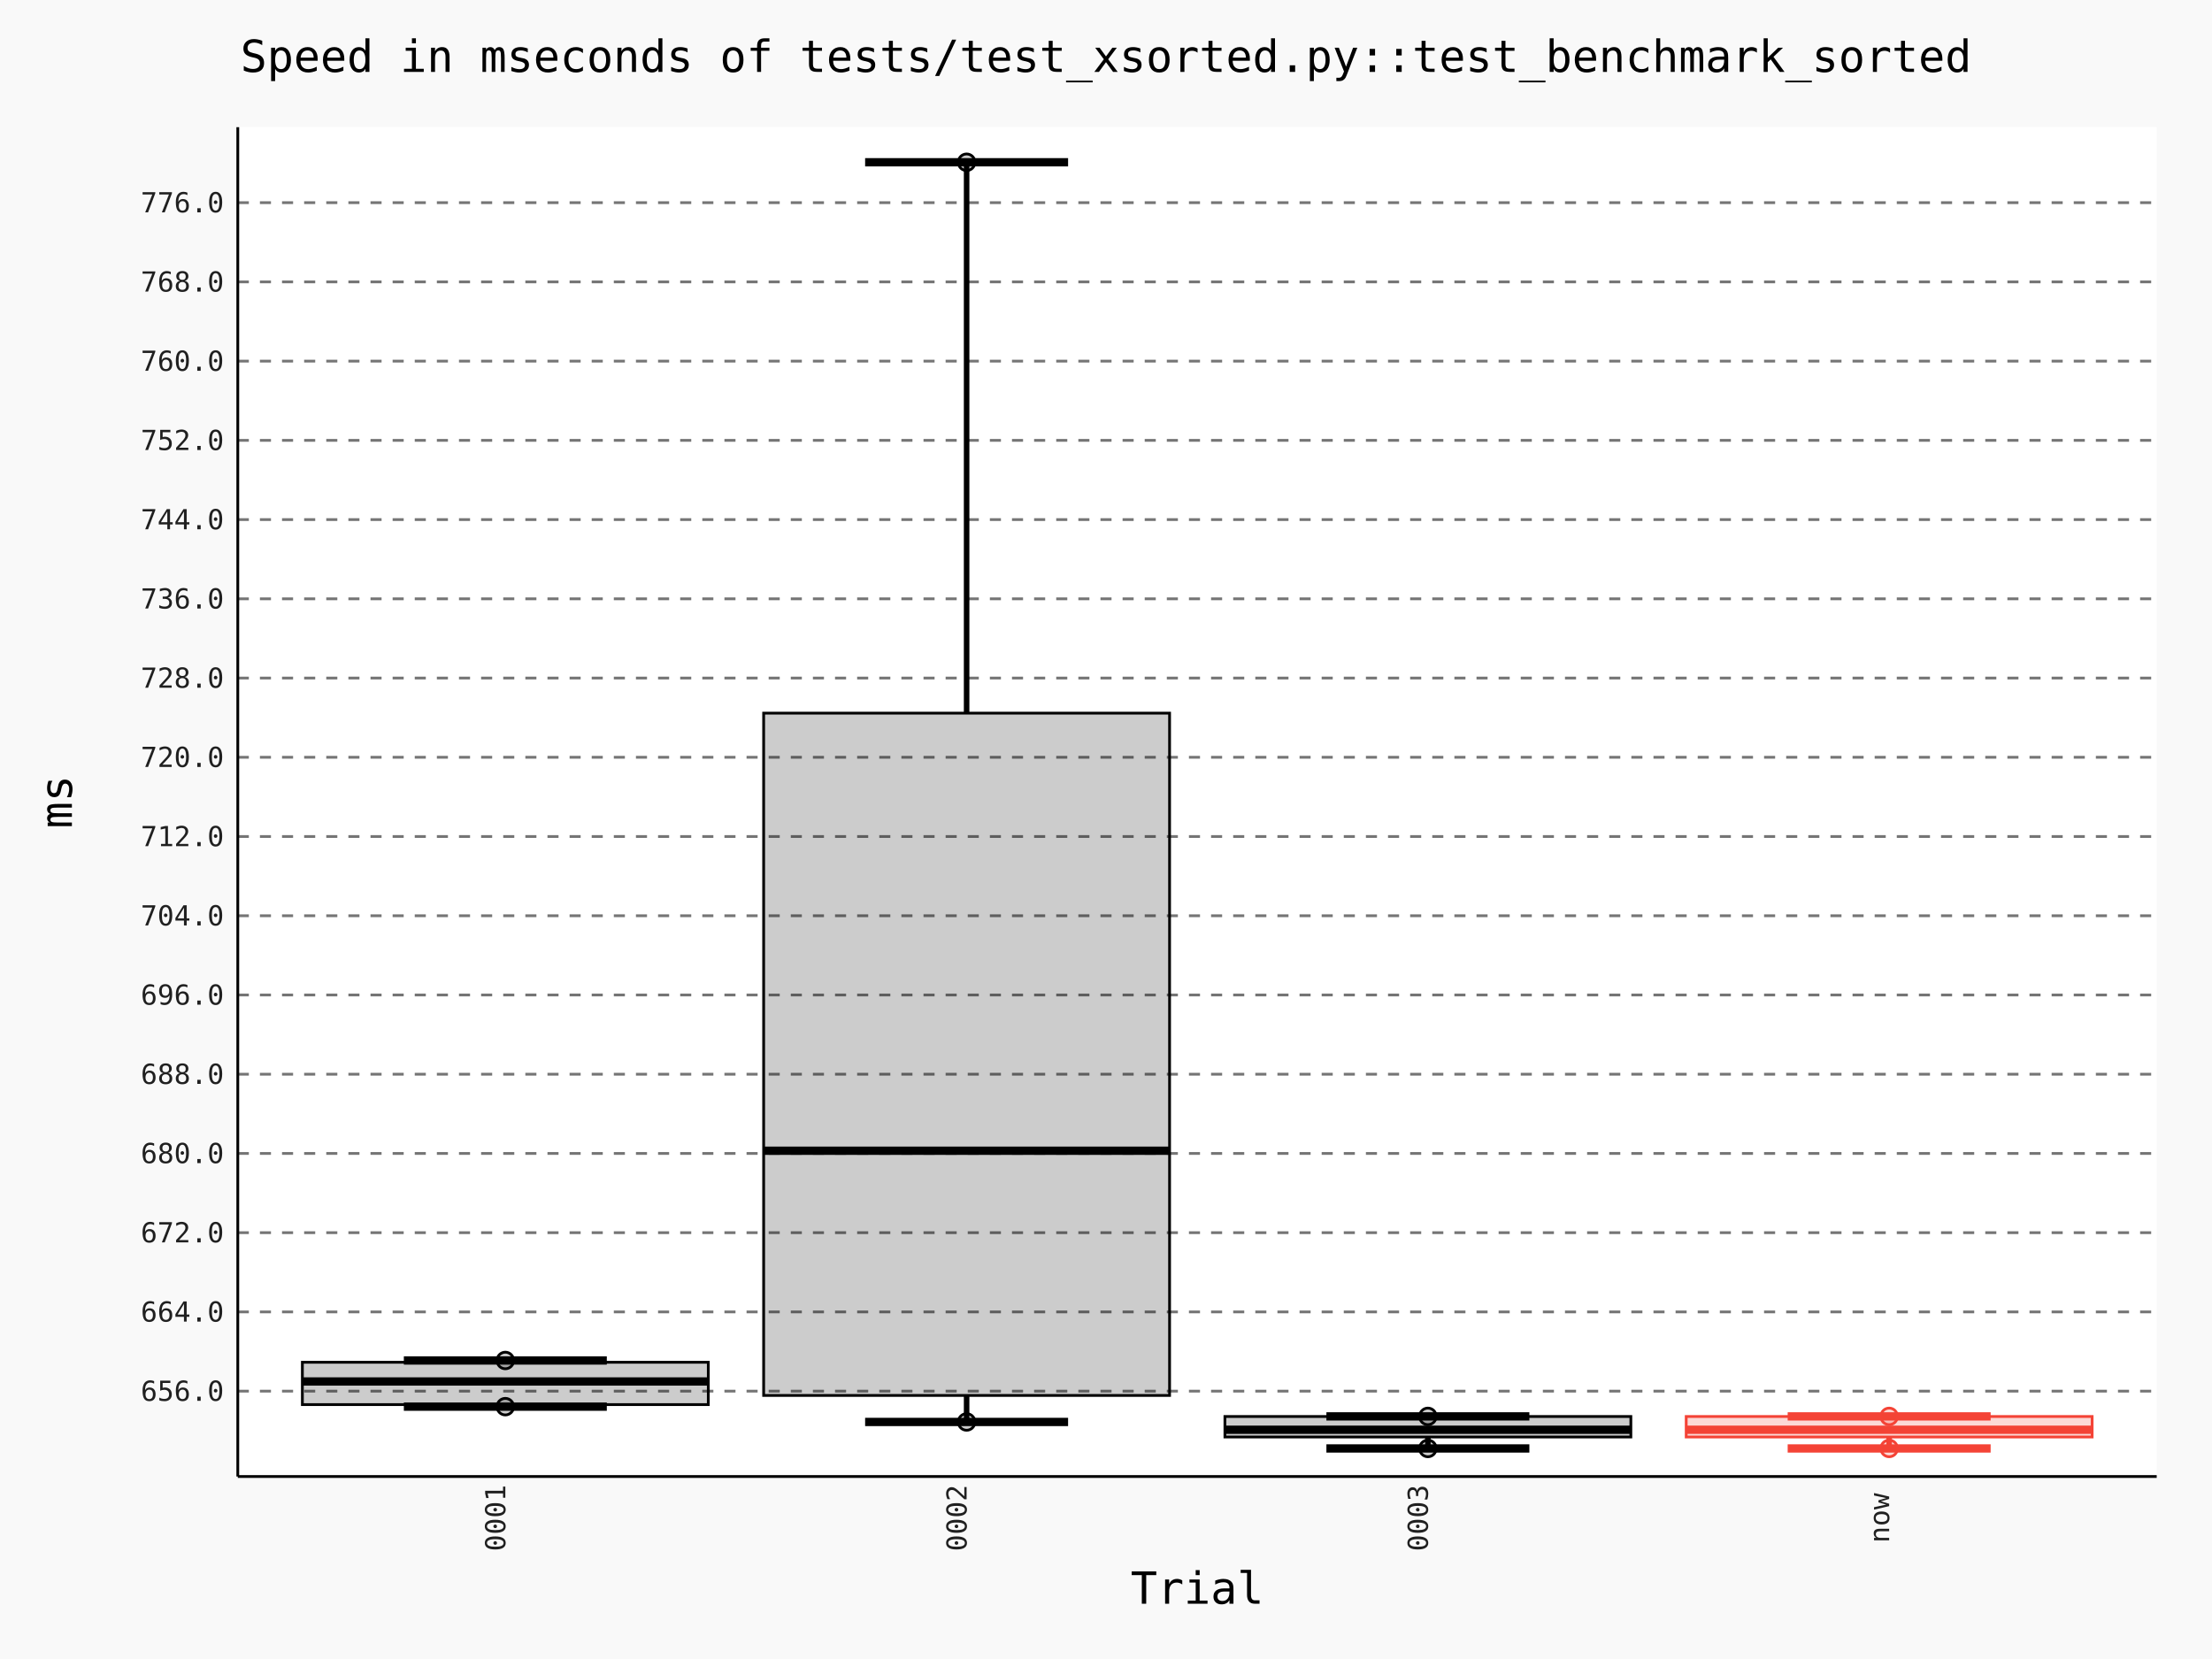
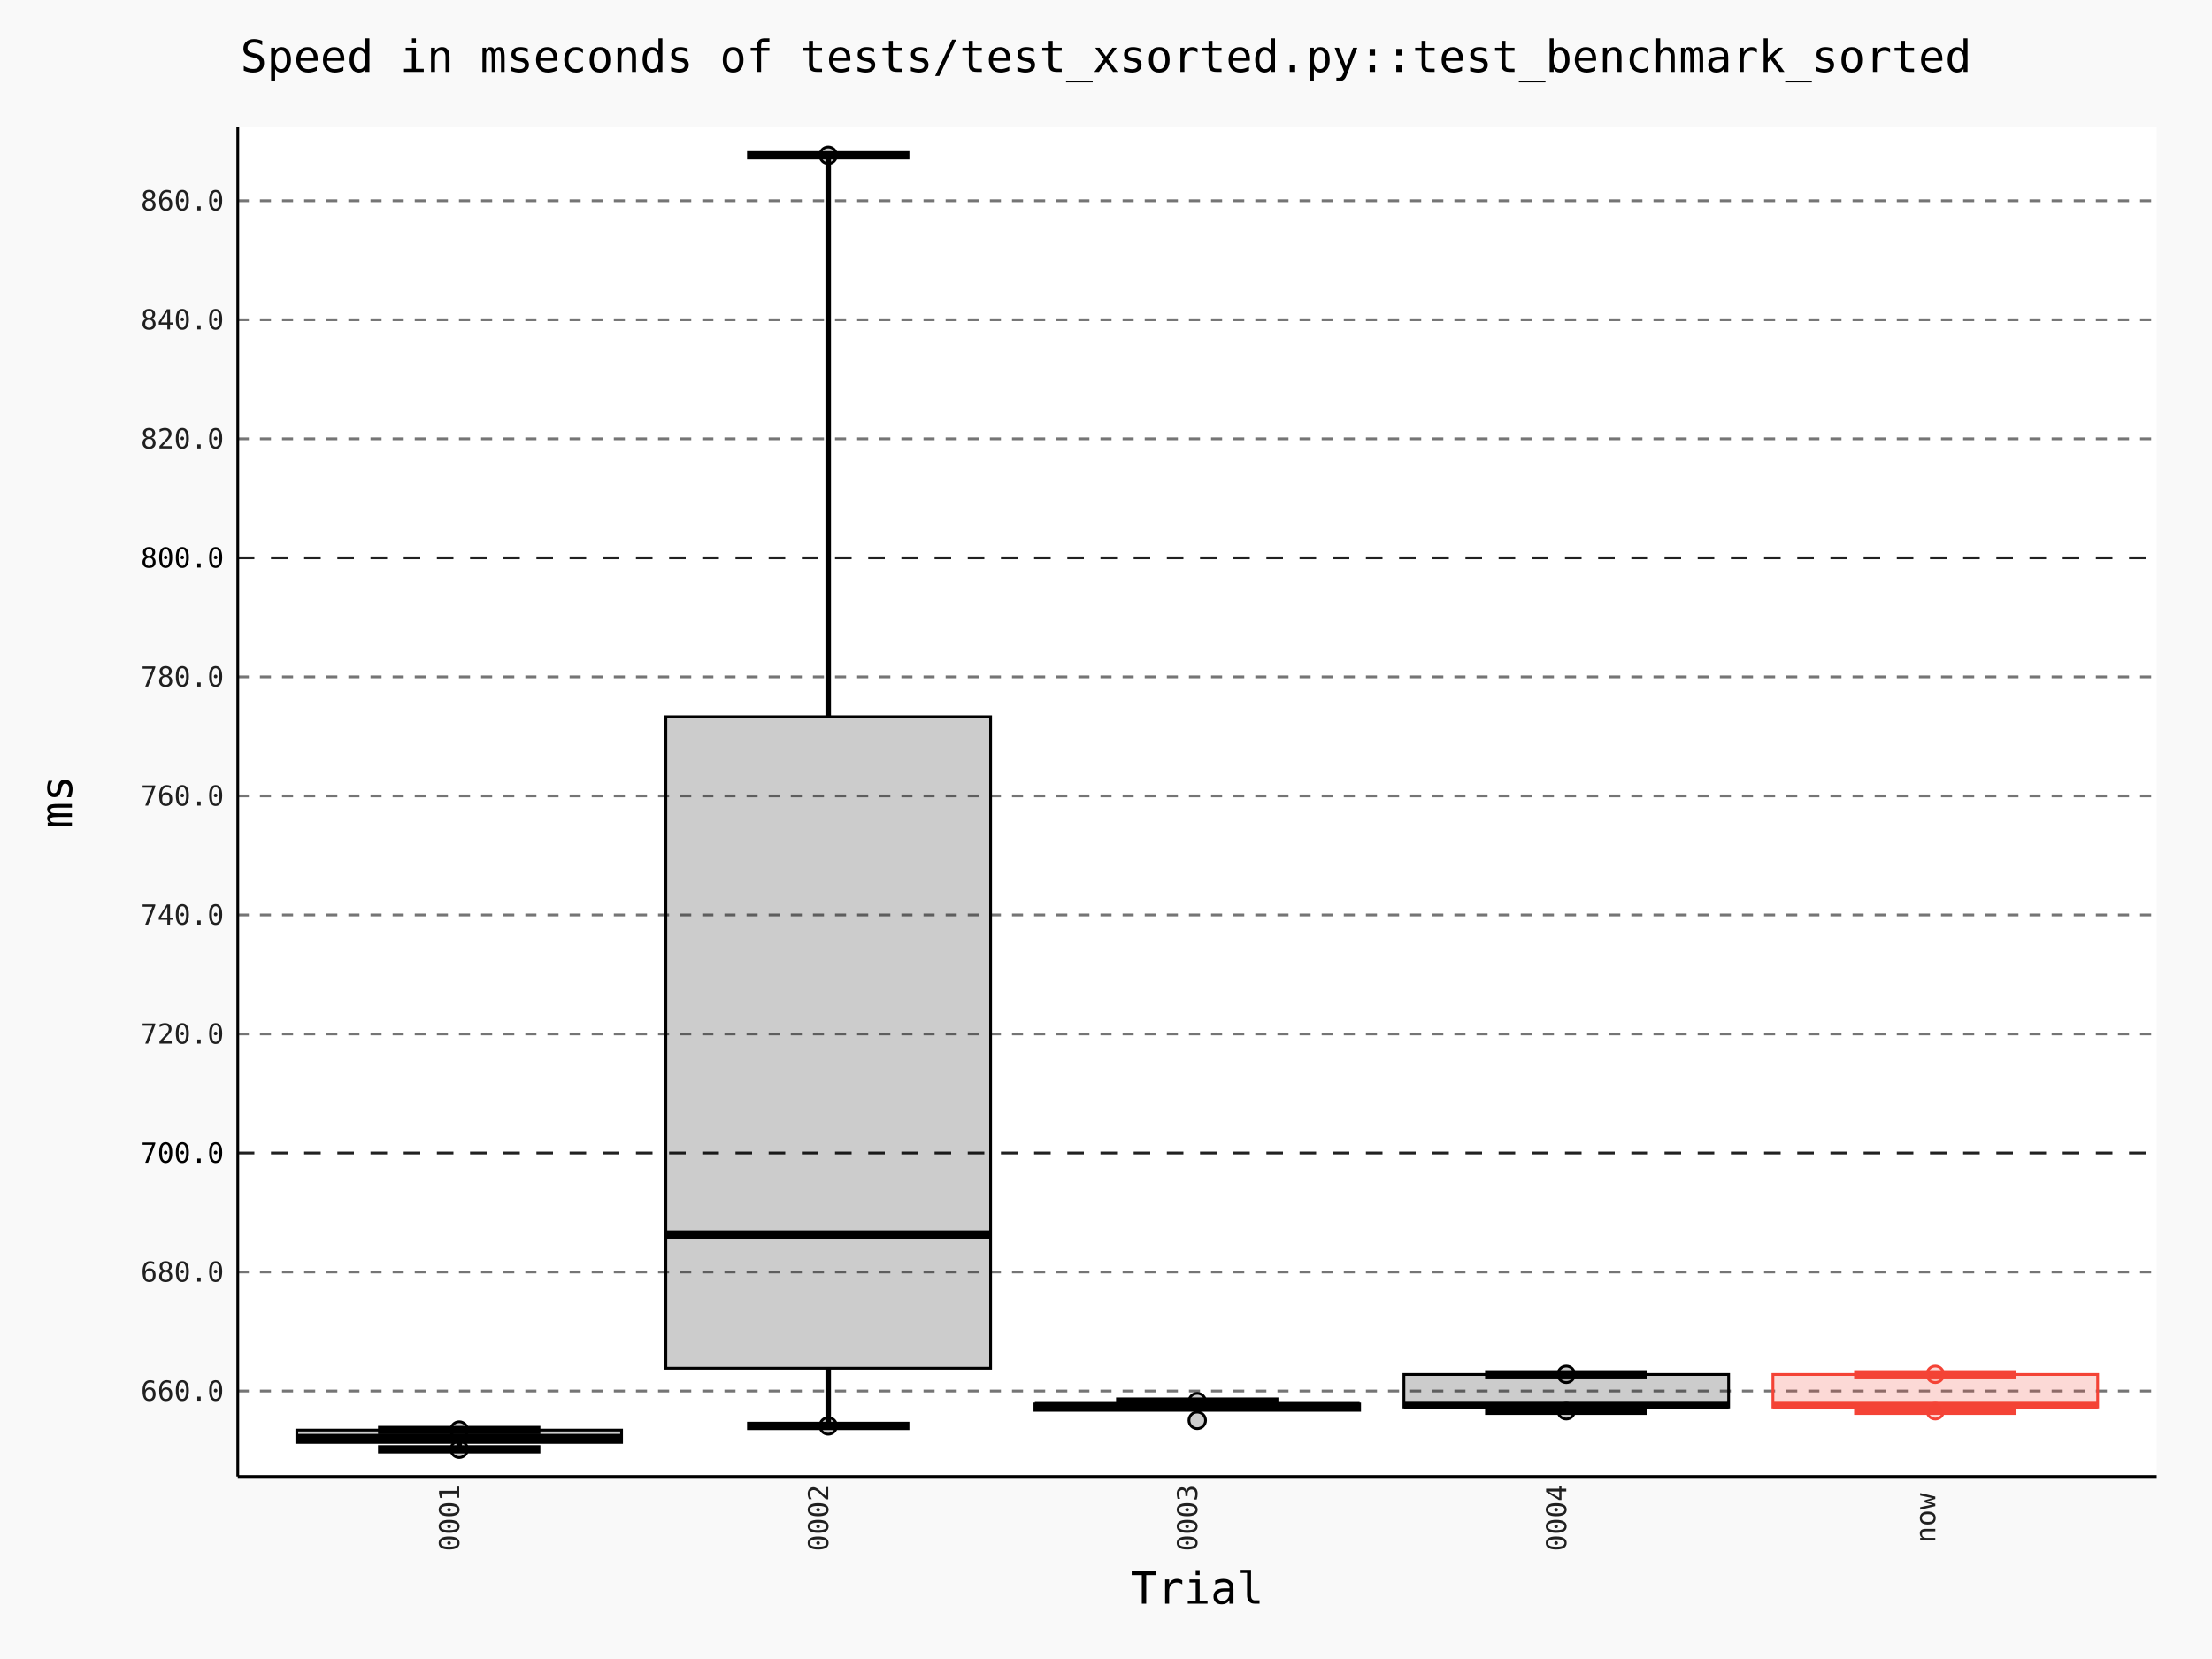
- <svg xmlns="http://www.w3.org/2000/svg" class="pygal-chart" id="chart-46edf486-dae3-48c9-9bb6-a7878a535e62" viewBox="0 0 800 600">
+ <svg xmlns="http://www.w3.org/2000/svg" class="pygal-chart" id="chart-aeb1b920-3b83-4a98-8e5c-ac7447470a45" viewBox="0 0 800 600">
  <defs>
-     <style type="text/css">#chart-46edf486-dae3-48c9-9bb6-a7878a535e62{-webkit-user-select:none;-webkit-font-smoothing:antialiased;font-family:Consolas,"Deja Vu Sans Mono","Bitstream Vera Sans Mono","Courier New",monospace}#chart-46edf486-dae3-48c9-9bb6-a7878a535e62 .title{font-family:Consolas,"Deja Vu Sans Mono","Bitstream Vera Sans Mono","Courier New",monospace;font-size:16px}#chart-46edf486-dae3-48c9-9bb6-a7878a535e62 .legends .legend text{font-family:Consolas,"Deja Vu Sans Mono","Bitstream Vera Sans Mono","Courier New",monospace;font-size:14px}#chart-46edf486-dae3-48c9-9bb6-a7878a535e62 .axis text{font-family:Consolas,"Deja Vu Sans Mono","Bitstream Vera Sans Mono","Courier New",monospace;font-size:10px}#chart-46edf486-dae3-48c9-9bb6-a7878a535e62 .axis text.major{font-family:Consolas,"Deja Vu Sans Mono","Bitstream Vera Sans Mono","Courier New",monospace;font-size:10px}#chart-46edf486-dae3-48c9-9bb6-a7878a535e62 .series text{font-family:Consolas,"Deja Vu Sans Mono","Bitstream Vera Sans Mono","Courier New",monospace;font-size:8px}#chart-46edf486-dae3-48c9-9bb6-a7878a535e62 .tooltip{font-family:Consolas,"Deja Vu Sans Mono","Bitstream Vera Sans Mono","Courier New",monospace;font-size:14px}#chart-46edf486-dae3-48c9-9bb6-a7878a535e62 text.no_data{font-family:Consolas,"Deja Vu Sans Mono","Bitstream Vera Sans Mono","Courier New",monospace;font-size:64px}
- #chart-46edf486-dae3-48c9-9bb6-a7878a535e62{background-color:rgba(249,249,249,1)}#chart-46edf486-dae3-48c9-9bb6-a7878a535e62 path,#chart-46edf486-dae3-48c9-9bb6-a7878a535e62 line,#chart-46edf486-dae3-48c9-9bb6-a7878a535e62 rect,#chart-46edf486-dae3-48c9-9bb6-a7878a535e62 circle{-webkit-transition:150ms;-moz-transition:150ms;transition:150ms}#chart-46edf486-dae3-48c9-9bb6-a7878a535e62 .graph &gt; .background{fill:rgba(249,249,249,1)}#chart-46edf486-dae3-48c9-9bb6-a7878a535e62 .plot &gt; .background{fill:rgba(255,255,255,1)}#chart-46edf486-dae3-48c9-9bb6-a7878a535e62 .graph{fill:rgba(0,0,0,.87)}#chart-46edf486-dae3-48c9-9bb6-a7878a535e62 text.no_data{fill:rgba(0,0,0,1)}#chart-46edf486-dae3-48c9-9bb6-a7878a535e62 .title{fill:rgba(0,0,0,1)}#chart-46edf486-dae3-48c9-9bb6-a7878a535e62 .legends .legend text{fill:rgba(0,0,0,.87)}#chart-46edf486-dae3-48c9-9bb6-a7878a535e62 .legends .legend:hover text{fill:rgba(0,0,0,1)}#chart-46edf486-dae3-48c9-9bb6-a7878a535e62 .axis .line{stroke:rgba(0,0,0,1)}#chart-46edf486-dae3-48c9-9bb6-a7878a535e62 .axis .guide.line{stroke:rgba(0,0,0,.54)}#chart-46edf486-dae3-48c9-9bb6-a7878a535e62 .axis .major.line{stroke:rgba(0,0,0,.87)}#chart-46edf486-dae3-48c9-9bb6-a7878a535e62 .axis text.major{fill:rgba(0,0,0,1)}#chart-46edf486-dae3-48c9-9bb6-a7878a535e62 .axis.y .guides:hover .guide.line,#chart-46edf486-dae3-48c9-9bb6-a7878a535e62 .line-graph .axis.x .guides:hover .guide.line,#chart-46edf486-dae3-48c9-9bb6-a7878a535e62 .stackedline-graph .axis.x .guides:hover .guide.line,#chart-46edf486-dae3-48c9-9bb6-a7878a535e62 .xy-graph .axis.x .guides:hover .guide.line{stroke:rgba(0,0,0,1)}#chart-46edf486-dae3-48c9-9bb6-a7878a535e62 .axis .guides:hover text{fill:rgba(0,0,0,1)}#chart-46edf486-dae3-48c9-9bb6-a7878a535e62 .reactive{fill-opacity:.7}#chart-46edf486-dae3-48c9-9bb6-a7878a535e62 .reactive.active,#chart-46edf486-dae3-48c9-9bb6-a7878a535e62 .active .reactive{fill-opacity:.8;stroke-width:4}#chart-46edf486-dae3-48c9-9bb6-a7878a535e62 .series text{fill:rgba(0,0,0,1)}#chart-46edf486-dae3-48c9-9bb6-a7878a535e62 .tooltip rect{fill:rgba(255,255,255,1);stroke:rgba(0,0,0,1);-webkit-transition:opacity 150ms;-moz-transition:opacity 150ms;transition:opacity 150ms}#chart-46edf486-dae3-48c9-9bb6-a7878a535e62 .tooltip .label{fill:rgba(0,0,0,.87)}#chart-46edf486-dae3-48c9-9bb6-a7878a535e62 .tooltip .label{fill:rgba(0,0,0,.87)}#chart-46edf486-dae3-48c9-9bb6-a7878a535e62 .tooltip .legend{font-size:.8em;fill:rgba(0,0,0,.54)}#chart-46edf486-dae3-48c9-9bb6-a7878a535e62 .tooltip .x_label{font-size:.6em;fill:rgba(0,0,0,1)}#chart-46edf486-dae3-48c9-9bb6-a7878a535e62 .tooltip .value{font-size:1.5em}#chart-46edf486-dae3-48c9-9bb6-a7878a535e62 .map-element{fill:rgba(0,0,0,.87);stroke:rgba(0,0,0,.54) !important;opacity:.9;stroke-width:3;-webkit-transition:opacity 150ms;-moz-transition:opacity 150ms;transition:opacity 150ms}#chart-46edf486-dae3-48c9-9bb6-a7878a535e62 .map-element:hover{opacity:1;stroke-width:10}#chart-46edf486-dae3-48c9-9bb6-a7878a535e62 .color-0,#chart-46edf486-dae3-48c9-9bb6-a7878a535e62 .color-0 a:visited{stroke:#000000;fill:#000000}#chart-46edf486-dae3-48c9-9bb6-a7878a535e62 .color-1,#chart-46edf486-dae3-48c9-9bb6-a7878a535e62 .color-1 a:visited{stroke:#000000;fill:#000000}#chart-46edf486-dae3-48c9-9bb6-a7878a535e62 .color-2,#chart-46edf486-dae3-48c9-9bb6-a7878a535e62 .color-2 a:visited{stroke:#000000;fill:#000000}#chart-46edf486-dae3-48c9-9bb6-a7878a535e62 .color-3,#chart-46edf486-dae3-48c9-9bb6-a7878a535e62 .color-3 a:visited{stroke:#F44336;fill:#F44336}#chart-46edf486-dae3-48c9-9bb6-a7878a535e62 .text-overlay .color-0 text{fill:white}#chart-46edf486-dae3-48c9-9bb6-a7878a535e62 .text-overlay .color-1 text{fill:white}#chart-46edf486-dae3-48c9-9bb6-a7878a535e62 .text-overlay .color-2 text{fill:white}#chart-46edf486-dae3-48c9-9bb6-a7878a535e62 .text-overlay .color-3 text{fill:black}
- #chart-46edf486-dae3-48c9-9bb6-a7878a535e62 text.no_data{text-anchor:middle}#chart-46edf486-dae3-48c9-9bb6-a7878a535e62 .guide.line{fill-opacity:0}#chart-46edf486-dae3-48c9-9bb6-a7878a535e62 .centered{text-anchor:middle}#chart-46edf486-dae3-48c9-9bb6-a7878a535e62 .title{text-anchor:middle}#chart-46edf486-dae3-48c9-9bb6-a7878a535e62 .legends .legend text{fill-opacity:1}#chart-46edf486-dae3-48c9-9bb6-a7878a535e62 .axis.x text{text-anchor:middle}#chart-46edf486-dae3-48c9-9bb6-a7878a535e62 .axis.x:not(.web) text[transform]{text-anchor:start}#chart-46edf486-dae3-48c9-9bb6-a7878a535e62 .axis.y text{text-anchor:end}#chart-46edf486-dae3-48c9-9bb6-a7878a535e62 .axis.y2 text{text-anchor:start}#chart-46edf486-dae3-48c9-9bb6-a7878a535e62 .axis .guide.line{stroke-dasharray:4,4}#chart-46edf486-dae3-48c9-9bb6-a7878a535e62 .axis .major.guide.line{stroke-dasharray:6,6}#chart-46edf486-dae3-48c9-9bb6-a7878a535e62 .horizontal .axis.y .guide.line,#chart-46edf486-dae3-48c9-9bb6-a7878a535e62 .horizontal .axis.y2 .guide.line,#chart-46edf486-dae3-48c9-9bb6-a7878a535e62 .vertical .axis.x .guide.line{opacity:0}#chart-46edf486-dae3-48c9-9bb6-a7878a535e62 .horizontal .axis.always_show .guide.line,#chart-46edf486-dae3-48c9-9bb6-a7878a535e62 .vertical .axis.always_show .guide.line{opacity:1 !important}#chart-46edf486-dae3-48c9-9bb6-a7878a535e62 .axis.y .guides:hover .guide.line,#chart-46edf486-dae3-48c9-9bb6-a7878a535e62 .axis.y2 .guides:hover .guide.line,#chart-46edf486-dae3-48c9-9bb6-a7878a535e62 .axis.x .guides:hover .guide.line{opacity:1}#chart-46edf486-dae3-48c9-9bb6-a7878a535e62 .axis .guides:hover text{opacity:1}#chart-46edf486-dae3-48c9-9bb6-a7878a535e62 .nofill{fill:none}#chart-46edf486-dae3-48c9-9bb6-a7878a535e62 .subtle-fill{fill-opacity:.2}#chart-46edf486-dae3-48c9-9bb6-a7878a535e62 .dot{stroke-width:1px;fill-opacity:1}#chart-46edf486-dae3-48c9-9bb6-a7878a535e62 .dot.active{stroke-width:5px}#chart-46edf486-dae3-48c9-9bb6-a7878a535e62 .dot.negative{fill:transparent}#chart-46edf486-dae3-48c9-9bb6-a7878a535e62 text,#chart-46edf486-dae3-48c9-9bb6-a7878a535e62 tspan{stroke:none !important}#chart-46edf486-dae3-48c9-9bb6-a7878a535e62 .series text.active{opacity:1}#chart-46edf486-dae3-48c9-9bb6-a7878a535e62 .tooltip rect{fill-opacity:.95;stroke-width:.5}#chart-46edf486-dae3-48c9-9bb6-a7878a535e62 .tooltip text{fill-opacity:1}
+     <style type="text/css">#chart-aeb1b920-3b83-4a98-8e5c-ac7447470a45{-webkit-user-select:none;-webkit-font-smoothing:antialiased;font-family:Consolas,"Deja Vu Sans Mono","Bitstream Vera Sans Mono","Courier New",monospace}#chart-aeb1b920-3b83-4a98-8e5c-ac7447470a45 .title{font-family:Consolas,"Deja Vu Sans Mono","Bitstream Vera Sans Mono","Courier New",monospace;font-size:16px}#chart-aeb1b920-3b83-4a98-8e5c-ac7447470a45 .legends .legend text{font-family:Consolas,"Deja Vu Sans Mono","Bitstream Vera Sans Mono","Courier New",monospace;font-size:14px}#chart-aeb1b920-3b83-4a98-8e5c-ac7447470a45 .axis text{font-family:Consolas,"Deja Vu Sans Mono","Bitstream Vera Sans Mono","Courier New",monospace;font-size:10px}#chart-aeb1b920-3b83-4a98-8e5c-ac7447470a45 .axis text.major{font-family:Consolas,"Deja Vu Sans Mono","Bitstream Vera Sans Mono","Courier New",monospace;font-size:10px}#chart-aeb1b920-3b83-4a98-8e5c-ac7447470a45 .series text{font-family:Consolas,"Deja Vu Sans Mono","Bitstream Vera Sans Mono","Courier New",monospace;font-size:8px}#chart-aeb1b920-3b83-4a98-8e5c-ac7447470a45 .tooltip{font-family:Consolas,"Deja Vu Sans Mono","Bitstream Vera Sans Mono","Courier New",monospace;font-size:14px}#chart-aeb1b920-3b83-4a98-8e5c-ac7447470a45 text.no_data{font-family:Consolas,"Deja Vu Sans Mono","Bitstream Vera Sans Mono","Courier New",monospace;font-size:64px}
+ #chart-aeb1b920-3b83-4a98-8e5c-ac7447470a45{background-color:rgba(249,249,249,1)}#chart-aeb1b920-3b83-4a98-8e5c-ac7447470a45 path,#chart-aeb1b920-3b83-4a98-8e5c-ac7447470a45 line,#chart-aeb1b920-3b83-4a98-8e5c-ac7447470a45 rect,#chart-aeb1b920-3b83-4a98-8e5c-ac7447470a45 circle{-webkit-transition:150ms;-moz-transition:150ms;transition:150ms}#chart-aeb1b920-3b83-4a98-8e5c-ac7447470a45 .graph &gt; .background{fill:rgba(249,249,249,1)}#chart-aeb1b920-3b83-4a98-8e5c-ac7447470a45 .plot &gt; .background{fill:rgba(255,255,255,1)}#chart-aeb1b920-3b83-4a98-8e5c-ac7447470a45 .graph{fill:rgba(0,0,0,.87)}#chart-aeb1b920-3b83-4a98-8e5c-ac7447470a45 text.no_data{fill:rgba(0,0,0,1)}#chart-aeb1b920-3b83-4a98-8e5c-ac7447470a45 .title{fill:rgba(0,0,0,1)}#chart-aeb1b920-3b83-4a98-8e5c-ac7447470a45 .legends .legend text{fill:rgba(0,0,0,.87)}#chart-aeb1b920-3b83-4a98-8e5c-ac7447470a45 .legends .legend:hover text{fill:rgba(0,0,0,1)}#chart-aeb1b920-3b83-4a98-8e5c-ac7447470a45 .axis .line{stroke:rgba(0,0,0,1)}#chart-aeb1b920-3b83-4a98-8e5c-ac7447470a45 .axis .guide.line{stroke:rgba(0,0,0,.54)}#chart-aeb1b920-3b83-4a98-8e5c-ac7447470a45 .axis .major.line{stroke:rgba(0,0,0,.87)}#chart-aeb1b920-3b83-4a98-8e5c-ac7447470a45 .axis text.major{fill:rgba(0,0,0,1)}#chart-aeb1b920-3b83-4a98-8e5c-ac7447470a45 .axis.y .guides:hover .guide.line,#chart-aeb1b920-3b83-4a98-8e5c-ac7447470a45 .line-graph .axis.x .guides:hover .guide.line,#chart-aeb1b920-3b83-4a98-8e5c-ac7447470a45 .stackedline-graph .axis.x .guides:hover .guide.line,#chart-aeb1b920-3b83-4a98-8e5c-ac7447470a45 .xy-graph .axis.x .guides:hover .guide.line{stroke:rgba(0,0,0,1)}#chart-aeb1b920-3b83-4a98-8e5c-ac7447470a45 .axis .guides:hover text{fill:rgba(0,0,0,1)}#chart-aeb1b920-3b83-4a98-8e5c-ac7447470a45 .reactive{fill-opacity:.7}#chart-aeb1b920-3b83-4a98-8e5c-ac7447470a45 .reactive.active,#chart-aeb1b920-3b83-4a98-8e5c-ac7447470a45 .active .reactive{fill-opacity:.8;stroke-width:4}#chart-aeb1b920-3b83-4a98-8e5c-ac7447470a45 .series text{fill:rgba(0,0,0,1)}#chart-aeb1b920-3b83-4a98-8e5c-ac7447470a45 .tooltip rect{fill:rgba(255,255,255,1);stroke:rgba(0,0,0,1);-webkit-transition:opacity 150ms;-moz-transition:opacity 150ms;transition:opacity 150ms}#chart-aeb1b920-3b83-4a98-8e5c-ac7447470a45 .tooltip .label{fill:rgba(0,0,0,.87)}#chart-aeb1b920-3b83-4a98-8e5c-ac7447470a45 .tooltip .label{fill:rgba(0,0,0,.87)}#chart-aeb1b920-3b83-4a98-8e5c-ac7447470a45 .tooltip .legend{font-size:.8em;fill:rgba(0,0,0,.54)}#chart-aeb1b920-3b83-4a98-8e5c-ac7447470a45 .tooltip .x_label{font-size:.6em;fill:rgba(0,0,0,1)}#chart-aeb1b920-3b83-4a98-8e5c-ac7447470a45 .tooltip .value{font-size:1.5em}#chart-aeb1b920-3b83-4a98-8e5c-ac7447470a45 .map-element{fill:rgba(0,0,0,.87);stroke:rgba(0,0,0,.54) !important;opacity:.9;stroke-width:3;-webkit-transition:opacity 150ms;-moz-transition:opacity 150ms;transition:opacity 150ms}#chart-aeb1b920-3b83-4a98-8e5c-ac7447470a45 .map-element:hover{opacity:1;stroke-width:10}#chart-aeb1b920-3b83-4a98-8e5c-ac7447470a45 .color-0,#chart-aeb1b920-3b83-4a98-8e5c-ac7447470a45 .color-0 a:visited{stroke:#000000;fill:#000000}#chart-aeb1b920-3b83-4a98-8e5c-ac7447470a45 .color-1,#chart-aeb1b920-3b83-4a98-8e5c-ac7447470a45 .color-1 a:visited{stroke:#000000;fill:#000000}#chart-aeb1b920-3b83-4a98-8e5c-ac7447470a45 .color-2,#chart-aeb1b920-3b83-4a98-8e5c-ac7447470a45 .color-2 a:visited{stroke:#000000;fill:#000000}#chart-aeb1b920-3b83-4a98-8e5c-ac7447470a45 .color-3,#chart-aeb1b920-3b83-4a98-8e5c-ac7447470a45 .color-3 a:visited{stroke:#000000;fill:#000000}#chart-aeb1b920-3b83-4a98-8e5c-ac7447470a45 .color-4,#chart-aeb1b920-3b83-4a98-8e5c-ac7447470a45 .color-4 a:visited{stroke:#F44336;fill:#F44336}#chart-aeb1b920-3b83-4a98-8e5c-ac7447470a45 .text-overlay .color-0 text{fill:white}#chart-aeb1b920-3b83-4a98-8e5c-ac7447470a45 .text-overlay .color-1 text{fill:white}#chart-aeb1b920-3b83-4a98-8e5c-ac7447470a45 .text-overlay .color-2 text{fill:white}#chart-aeb1b920-3b83-4a98-8e5c-ac7447470a45 .text-overlay .color-3 text{fill:white}#chart-aeb1b920-3b83-4a98-8e5c-ac7447470a45 .text-overlay .color-4 text{fill:black}
+ #chart-aeb1b920-3b83-4a98-8e5c-ac7447470a45 text.no_data{text-anchor:middle}#chart-aeb1b920-3b83-4a98-8e5c-ac7447470a45 .guide.line{fill-opacity:0}#chart-aeb1b920-3b83-4a98-8e5c-ac7447470a45 .centered{text-anchor:middle}#chart-aeb1b920-3b83-4a98-8e5c-ac7447470a45 .title{text-anchor:middle}#chart-aeb1b920-3b83-4a98-8e5c-ac7447470a45 .legends .legend text{fill-opacity:1}#chart-aeb1b920-3b83-4a98-8e5c-ac7447470a45 .axis.x text{text-anchor:middle}#chart-aeb1b920-3b83-4a98-8e5c-ac7447470a45 .axis.x:not(.web) text[transform]{text-anchor:start}#chart-aeb1b920-3b83-4a98-8e5c-ac7447470a45 .axis.y text{text-anchor:end}#chart-aeb1b920-3b83-4a98-8e5c-ac7447470a45 .axis.y2 text{text-anchor:start}#chart-aeb1b920-3b83-4a98-8e5c-ac7447470a45 .axis .guide.line{stroke-dasharray:4,4}#chart-aeb1b920-3b83-4a98-8e5c-ac7447470a45 .axis .major.guide.line{stroke-dasharray:6,6}#chart-aeb1b920-3b83-4a98-8e5c-ac7447470a45 .horizontal .axis.y .guide.line,#chart-aeb1b920-3b83-4a98-8e5c-ac7447470a45 .horizontal .axis.y2 .guide.line,#chart-aeb1b920-3b83-4a98-8e5c-ac7447470a45 .vertical .axis.x .guide.line{opacity:0}#chart-aeb1b920-3b83-4a98-8e5c-ac7447470a45 .horizontal .axis.always_show .guide.line,#chart-aeb1b920-3b83-4a98-8e5c-ac7447470a45 .vertical .axis.always_show .guide.line{opacity:1 !important}#chart-aeb1b920-3b83-4a98-8e5c-ac7447470a45 .axis.y .guides:hover .guide.line,#chart-aeb1b920-3b83-4a98-8e5c-ac7447470a45 .axis.y2 .guides:hover .guide.line,#chart-aeb1b920-3b83-4a98-8e5c-ac7447470a45 .axis.x .guides:hover .guide.line{opacity:1}#chart-aeb1b920-3b83-4a98-8e5c-ac7447470a45 .axis .guides:hover text{opacity:1}#chart-aeb1b920-3b83-4a98-8e5c-ac7447470a45 .nofill{fill:none}#chart-aeb1b920-3b83-4a98-8e5c-ac7447470a45 .subtle-fill{fill-opacity:.2}#chart-aeb1b920-3b83-4a98-8e5c-ac7447470a45 .dot{stroke-width:1px;fill-opacity:1}#chart-aeb1b920-3b83-4a98-8e5c-ac7447470a45 .dot.active{stroke-width:5px}#chart-aeb1b920-3b83-4a98-8e5c-ac7447470a45 .dot.negative{fill:transparent}#chart-aeb1b920-3b83-4a98-8e5c-ac7447470a45 text,#chart-aeb1b920-3b83-4a98-8e5c-ac7447470a45 tspan{stroke:none !important}#chart-aeb1b920-3b83-4a98-8e5c-ac7447470a45 .series text.active{opacity:1}#chart-aeb1b920-3b83-4a98-8e5c-ac7447470a45 .tooltip rect{fill-opacity:.95;stroke-width:.5}#chart-aeb1b920-3b83-4a98-8e5c-ac7447470a45 .tooltip text{fill-opacity:1}
.axis.x text{text-anchor:middle !important}.tooltip .value{font-size:1em !important}</style>
  </defs>
  <g class="graph plot-graph vertical">
    <rect class="background" height="600" width="800" x="0" y="0" />
    <g class="plot" transform="translate(86, 46)">
      <rect class="background" height="488" width="694.0" x="0" y="0" />
      <g class="axis y">
        <path class="line" d="M0 488 h694" />
        <g class="guides">
-           <path class="guide line" d="M0 457.124 h694" />
-           <text class="" x="-5" y="460.624">656.0</text>
+           <path class="guide line" d="M0 457.091 h694" />
+           <text class="" x="-5" y="460.591">660.0</text>
        </g>
        <g class="guides">
-           <path class="guide line" d="M0 428.469 h694" />
-           <text class="" x="-5" y="431.969">664.0</text>
+           <path class="guide line" d="M0 414.042 h694" />
+           <text class="" x="-5" y="417.542">680.0</text>
        </g>
        <g class="guides">
-           <path class="guide line" d="M0 399.813 h694" />
-           <text class="" x="-5" y="403.313">672.0</text>
+           <path class="major guide line" d="M0 370.994 h694" />
+           <text class="major" x="-5" y="374.494">700.0</text>
        </g>
        <g class="guides">
-           <path class="guide line" d="M0 371.158 h694" />
-           <text class="" x="-5" y="374.658">680.0</text>
+           <path class="guide line" d="M0 327.945 h694" />
+           <text class="" x="-5" y="331.445">720.0</text>
        </g>
        <g class="guides">
-           <path class="guide line" d="M0 342.503 h694" />
-           <text class="" x="-5" y="346.003">688.0</text>
+           <path class="guide line" d="M0 284.896 h694" />
+           <text class="" x="-5" y="288.396">740.0</text>
        </g>
        <g class="guides">
-           <path class="guide line" d="M0 313.847 h694" />
-           <text class="" x="-5" y="317.347">696.0</text>
+           <path class="guide line" d="M0 241.848 h694" />
+           <text class="" x="-5" y="245.348">760.0</text>
        </g>
        <g class="guides">
-           <path class="guide line" d="M0 285.192 h694" />
-           <text class="" x="-5" y="288.692">704.0</text>
+           <path class="guide line" d="M0 198.799 h694" />
+           <text class="" x="-5" y="202.299">780.0</text>
        </g>
        <g class="guides">
-           <path class="guide line" d="M0 256.537 h694" />
-           <text class="" x="-5" y="260.037">712.0</text>
+           <path class="major guide line" d="M0 155.75 h694" />
+           <text class="major" x="-5" y="159.25">800.0</text>
        </g>
        <g class="guides">
-           <path class="guide line" d="M0 227.881 h694" />
-           <text class="" x="-5" y="231.381">720.0</text>
+           <path class="guide line" d="M0 112.701 h694" />
+           <text class="" x="-5" y="116.201">820.0</text>
        </g>
        <g class="guides">
-           <path class="guide line" d="M0 199.226 h694" />
-           <text class="" x="-5" y="202.726">728.0</text>
+           <path class="guide line" d="M0 69.653 h694" />
+           <text class="" x="-5" y="73.153">840.0</text>
        </g>
        <g class="guides">
-           <path class="guide line" d="M0 170.571 h694" />
-           <text class="" x="-5" y="174.071">736.0</text>
-         </g>
-         <g class="guides">
-           <path class="guide line" d="M0 141.915 h694" />
-           <text class="" x="-5" y="145.415">744.0</text>
-         </g>
-         <g class="guides">
-           <path class="guide line" d="M0 113.26 h694" />
-           <text class="" x="-5" y="116.76">752.0</text>
-         </g>
-         <g class="guides">
-           <path class="guide line" d="M0 84.605 h694" />
-           <text class="" x="-5" y="88.105">760.0</text>
-         </g>
-         <g class="guides">
-           <path class="guide line" d="M0 55.95 h694" />
-           <text class="" x="-5" y="59.45">768.0</text>
-         </g>
-         <g class="guides">
-           <path class="guide line" d="M0 27.294 h694" />
-           <text class="" x="-5" y="30.794">776.0</text>
+           <path class="guide line" d="M0 26.604 h694" />
+           <text class="" x="-5" y="30.104">860.0</text>
        </g>
      </g>
      <g class="axis x">
        <path class="line" d="M0 0 v488" />
        <g class="guides">
-           <path class="guide line" d="M96.76 0 v488" />
-           <text class="" transform="rotate(-90 96.75961 503)" x="96.76" y="503.0">0001</text>
+           <path class="guide line" d="M80.077 0 v488" />
+           <text class="" transform="rotate(-90 80.07692 503)" x="80.077" y="503.0">0001</text>
        </g>
        <g class="guides">
-           <path class="guide line" d="M263.587 0 v488" />
-           <text class="" transform="rotate(-90 263.5865 503)" x="263.587" y="503.0">0002</text>
+           <path class="guide line" d="M213.538 0 v488" />
+           <text class="" transform="rotate(-90 213.5385 503)" x="213.538" y="503.0">0002</text>
        </g>
        <g class="guides">
-           <path class="guide line" d="M430.413 0 v488" />
-           <text class="" transform="rotate(-90 430.4135 503)" x="430.413" y="503.0">0003</text>
+           <path class="guide line" d="M347 0 v488" />
+           <text class="" transform="rotate(-90 347 503)" x="347.0" y="503.0">0003</text>
        </g>
        <g class="guides">
-           <path class="guide line" d="M597.24 0 v488" />
-           <text class="" transform="rotate(-90 597.2404 503)" x="597.24" y="503.0">now</text>
+           <path class="guide line" d="M480.462 0 v488" />
+           <text class="" transform="rotate(-90 480.4615 503)" x="480.462" y="503.0">0004</text>
+         </g>
+         <g class="guides">
+           <path class="guide line" d="M613.923 0 v488" />
+           <text class="" transform="rotate(-90 613.9231 503)" x="613.923" y="503.0">now</text>
        </g>
      </g>
      <g class="series serie-0 color-0">
        <g class="boxes">
          <g class="box">
-             <path class="reactive tooltip-trigger" d="M60.058 462.734 L133.462 462.734" stroke-width="3" />
-             <path class="reactive tooltip-trigger" d="M23.356 453.627 L170.163 453.627" stroke-width="3" />
-             <path class="reactive tooltip-trigger" d="M60.058 446.037 L133.462 446.037" stroke-width="3" />
-             <path class="reactive tooltip-trigger" d="M96.76 462.734 L96.76 461.993" stroke-width="2" />
-             <path class="reactive tooltip-trigger" d="M96.76 446.037 L96.76 446.683" stroke-width="2" />
-             <rect class="subtle-fill reactive tooltip-trigger" height="15.31" width="146.808" x="23.356" y="446.683" />
-             <circle class="subtle-fill reactive tooltip-trigger" cx="96.76" cy="462.734" r="3" />
-             <circle class="subtle-fill reactive tooltip-trigger" cx="96.76" cy="446.037" r="3" />
+             <path class="reactive tooltip-trigger" d="M50.715 478.157 L109.438 478.157" stroke-width="3" />
+             <path class="reactive tooltip-trigger" d="M21.354 474.092 L138.8 474.092" stroke-width="3" />
+             <path class="reactive tooltip-trigger" d="M50.715 471.19 L109.438 471.19" stroke-width="3" />
+             <path class="reactive tooltip-trigger" d="M80.077 478.157 L80.077 475.663" stroke-width="2" />
+             <path class="reactive tooltip-trigger" d="M80.077 471.19 L80.077 471.214" stroke-width="2" />
+             <rect class="subtle-fill reactive tooltip-trigger" height="4.449" width="117.446" x="21.354" y="471.214" />
+             <circle class="subtle-fill reactive tooltip-trigger" cx="80.077" cy="478.157" r="3" />
+             <circle class="subtle-fill reactive tooltip-trigger" cx="80.077" cy="471.19" r="3" />
          </g>
        </g>
      </g>
      <g class="series serie-1 color-1">
        <g class="boxes">
          <g class="box">
-             <path class="reactive tooltip-trigger" d="M226.885 468.27 L300.288 468.27" stroke-width="3" />
-             <path class="reactive tooltip-trigger" d="M190.183 370.177 L336.99 370.177" stroke-width="3" />
-             <path class="reactive tooltip-trigger" d="M226.885 12.686 L300.288 12.686" stroke-width="3" />
-             <path class="reactive tooltip-trigger" d="M263.587 468.27 L263.587 458.681" stroke-width="2" />
-             <path class="reactive tooltip-trigger" d="M263.587 12.686 L263.587 211.917" stroke-width="2" />
-             <rect class="subtle-fill reactive tooltip-trigger" height="246.763" width="146.808" x="190.183" y="211.917" />
-             <circle class="subtle-fill reactive tooltip-trigger" cx="263.587" cy="468.27" r="3" />
-             <circle class="subtle-fill reactive tooltip-trigger" cx="263.587" cy="12.686" r="3" />
+             <path class="reactive tooltip-trigger" d="M184.177 469.699 L242.9 469.699" stroke-width="3" />
+             <path class="reactive tooltip-trigger" d="M154.815 400.498 L272.262 400.498" stroke-width="3" />
+             <path class="reactive tooltip-trigger" d="M184.177 10.156 L242.9 10.156" stroke-width="3" />
+             <path class="reactive tooltip-trigger" d="M213.538 469.699 L213.538 448.834" stroke-width="2" />
+             <path class="reactive tooltip-trigger" d="M213.538 10.156 L213.538 213.214" stroke-width="2" />
+             <rect class="subtle-fill reactive tooltip-trigger" height="235.62" width="117.446" x="154.815" y="213.214" />
+             <circle class="subtle-fill reactive tooltip-trigger" cx="213.538" cy="469.699" r="3" />
+             <circle class="subtle-fill reactive tooltip-trigger" cx="213.538" cy="10.156" r="3" />
          </g>
        </g>
      </g>
      <g class="series serie-2 color-2">
        <g class="boxes">
          <g class="box">
-             <path class="reactive tooltip-trigger" d="M393.712 477.852 L467.115 477.852" stroke-width="3" />
-             <path class="reactive tooltip-trigger" d="M357.01 471.089 L503.817 471.089" stroke-width="3" />
-             <path class="reactive tooltip-trigger" d="M393.712 466.258 L467.115 466.258" stroke-width="3" />
-             <path class="reactive tooltip-trigger" d="M430.413 477.852 L430.413 473.702" stroke-width="2" />
-             <path class="reactive tooltip-trigger" d="M430.413 466.258 L430.413 466.298" stroke-width="2" />
-             <rect class="subtle-fill reactive tooltip-trigger" height="7.404" width="146.808" x="357.01" y="466.298" />
-             <circle class="subtle-fill reactive tooltip-trigger" cx="430.413" cy="477.852" r="3" />
-             <circle class="subtle-fill reactive tooltip-trigger" cx="430.413" cy="466.258" r="3" />
+             <path class="reactive tooltip-trigger" d="M317.638 462.858 L376.362 462.858" stroke-width="3" />
+             <path class="reactive tooltip-trigger" d="M288.277 462.241 L405.723 462.241" stroke-width="3" />
+             <path class="reactive tooltip-trigger" d="M317.638 460.922 L376.362 460.922" stroke-width="3" />
+             <path class="reactive tooltip-trigger" d="M347 462.858 L347 464.067" stroke-width="2" />
+             <path class="reactive tooltip-trigger" d="M347 460.922 L347 461.778" stroke-width="2" />
+             <rect class="subtle-fill reactive tooltip-trigger" height="2.289" width="117.446" x="288.277" y="461.778" />
+             <circle class="subtle-fill reactive tooltip-trigger" cx="347.0" cy="467.693" r="3" />
+             <circle class="subtle-fill reactive tooltip-trigger" cx="347.0" cy="460.922" r="3" />
          </g>
        </g>
      </g>
      <g class="series serie-3 color-3">
        <g class="boxes">
          <g class="box">
-             <path class="reactive tooltip-trigger" d="M560.538 477.852 L633.942 477.852" stroke-width="3" />
-             <path class="reactive tooltip-trigger" d="M523.837 471.089 L670.644 471.089" stroke-width="3" />
-             <path class="reactive tooltip-trigger" d="M560.538 466.258 L633.942 466.258" stroke-width="3" />
-             <path class="reactive tooltip-trigger" d="M597.24 477.852 L597.24 473.702" stroke-width="2" />
-             <path class="reactive tooltip-trigger" d="M597.24 466.258 L597.24 466.298" stroke-width="2" />
-             <rect class="subtle-fill reactive tooltip-trigger" height="7.404" width="146.808" x="523.837" y="466.298" />
-             <circle class="subtle-fill reactive tooltip-trigger" cx="597.24" cy="477.852" r="3" />
-             <circle class="subtle-fill reactive tooltip-trigger" cx="597.24" cy="466.258" r="3" />
+             <path class="reactive tooltip-trigger" d="M451.1 464.208 L509.823 464.208" stroke-width="3" />
+             <path class="reactive tooltip-trigger" d="M421.738 462.171 L539.185 462.171" stroke-width="3" />
+             <path class="reactive tooltip-trigger" d="M451.1 451.044 L509.823 451.044" stroke-width="3" />
+             <path class="reactive tooltip-trigger" d="M480.462 464.208 L480.462 462.883" stroke-width="2" />
+             <path class="reactive tooltip-trigger" d="M480.462 451.044 L480.462 451.1" stroke-width="2" />
+             <rect class="subtle-fill reactive tooltip-trigger" height="11.783" width="117.446" x="421.738" y="451.1" />
+             <circle class="subtle-fill reactive tooltip-trigger" cx="480.462" cy="464.208" r="3" />
+             <circle class="subtle-fill reactive tooltip-trigger" cx="480.462" cy="451.044" r="3" />
+           </g>
+         </g>
+       </g>
+       <g class="series serie-4 color-4">
+         <g class="boxes">
+           <g class="box">
+             <path class="reactive tooltip-trigger" d="M584.562 464.208 L643.285 464.208" stroke-width="3" />
+             <path class="reactive tooltip-trigger" d="M555.2 462.171 L672.646 462.171" stroke-width="3" />
+             <path class="reactive tooltip-trigger" d="M584.562 451.044 L643.285 451.044" stroke-width="3" />
+             <path class="reactive tooltip-trigger" d="M613.923 464.208 L613.923 462.883" stroke-width="2" />
+             <path class="reactive tooltip-trigger" d="M613.923 451.044 L613.923 451.1" stroke-width="2" />
+             <rect class="subtle-fill reactive tooltip-trigger" height="11.783" width="117.446" x="555.2" y="451.1" />
+             <circle class="subtle-fill reactive tooltip-trigger" cx="613.923" cy="464.208" r="3" />
+             <circle class="subtle-fill reactive tooltip-trigger" cx="613.923" cy="451.044" r="3" />
          </g>
        </g>
      </g>
    </g>
    <g class="titles">
      <text class="title plot_title" x="400.0" y="26">Speed in mseconds of tests/test_xsorted.py::test_benchmark_sorted</text>
      <text class="title" x="433.0" y="580">Trial</text>
      <text class="title" transform="rotate(-90 0 290)" x="0" y="316.0">ms</text>
    </g>
    <g class="plot overlay" transform="translate(86, 46)">
      <g class="series serie-0 color-0" />
      <g class="series serie-1 color-1" />
      <g class="series serie-2 color-2" />
      <g class="series serie-3 color-3" />
+       <g class="series serie-4 color-4" />
    </g>
    <g class="plot text-overlay" transform="translate(86, 46)">
      <g class="series serie-0 color-0" />
      <g class="series serie-1 color-1" />
      <g class="series serie-2 color-2" />
      <g class="series serie-3 color-3" />
+       <g class="series serie-4 color-4" />
    </g>
    <g class="plot tooltip-overlay" transform="translate(86, 46)">
      <g class="tooltip" style="opacity: 0" transform="translate(0 0)">
        <rect class="tooltip-box" height="0" rx="0" ry="0" width="0" />
        <g class="text" />
      </g>
    </g>
  </g>
</svg>
